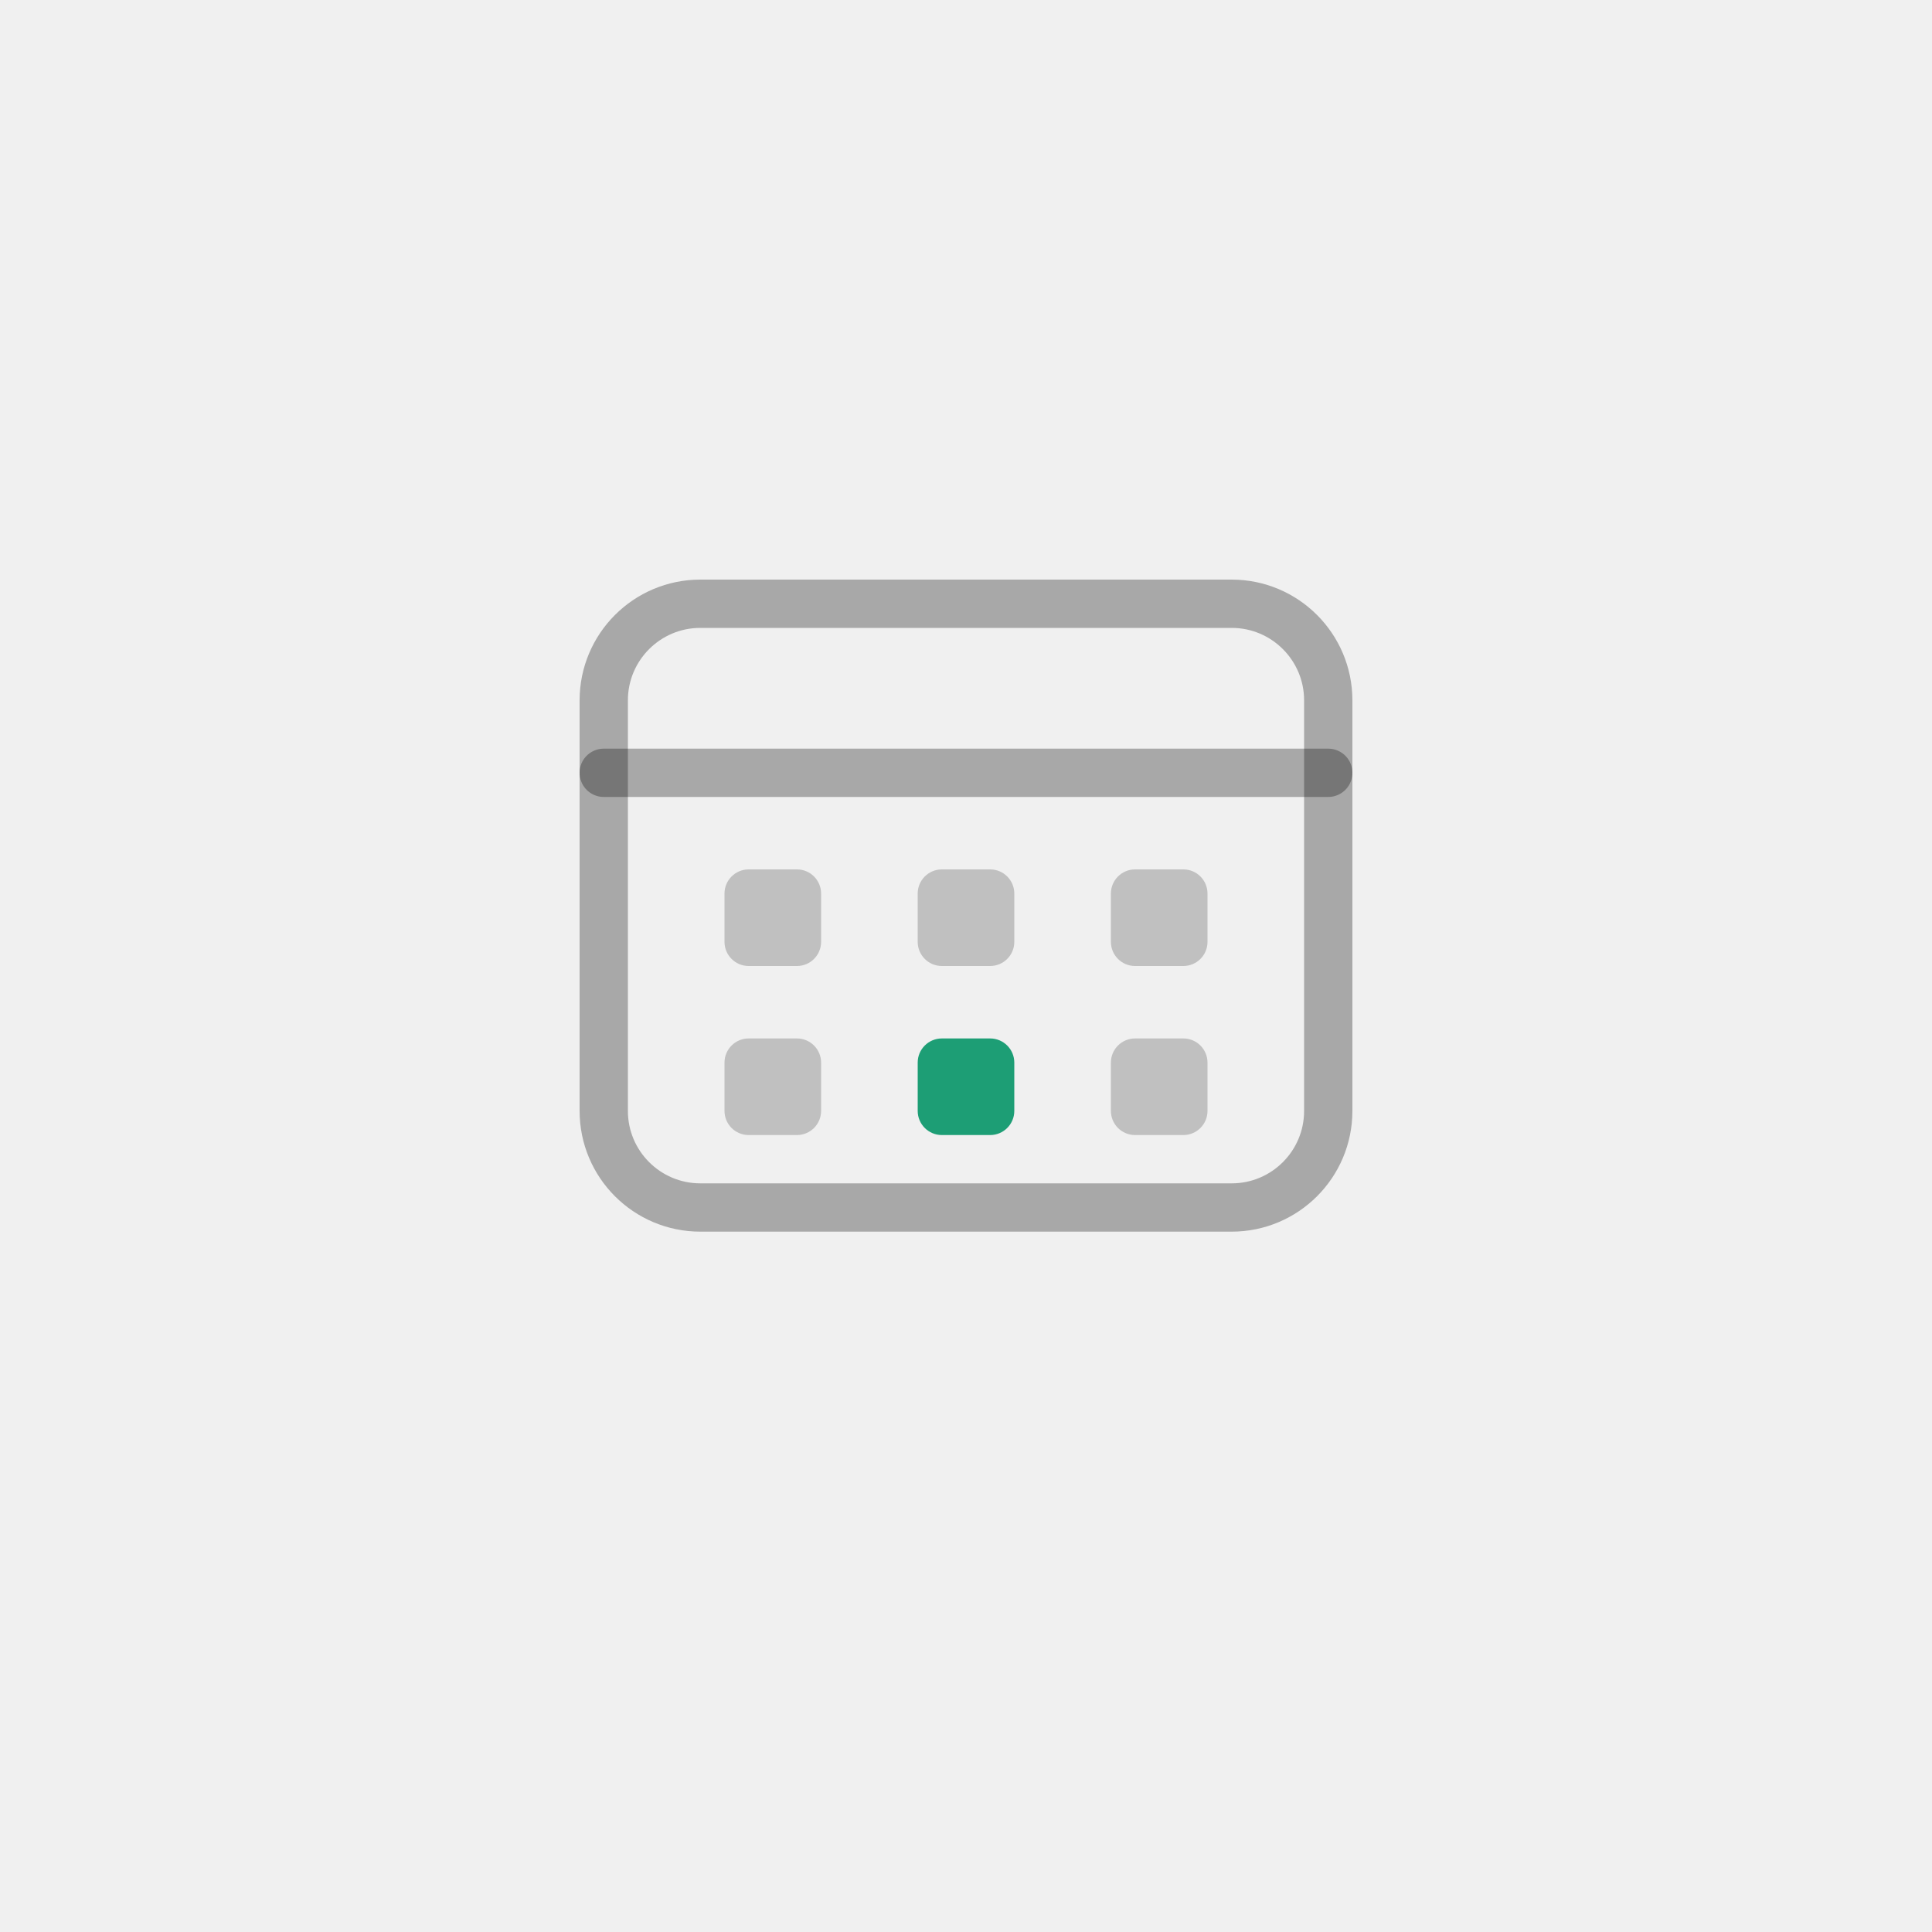
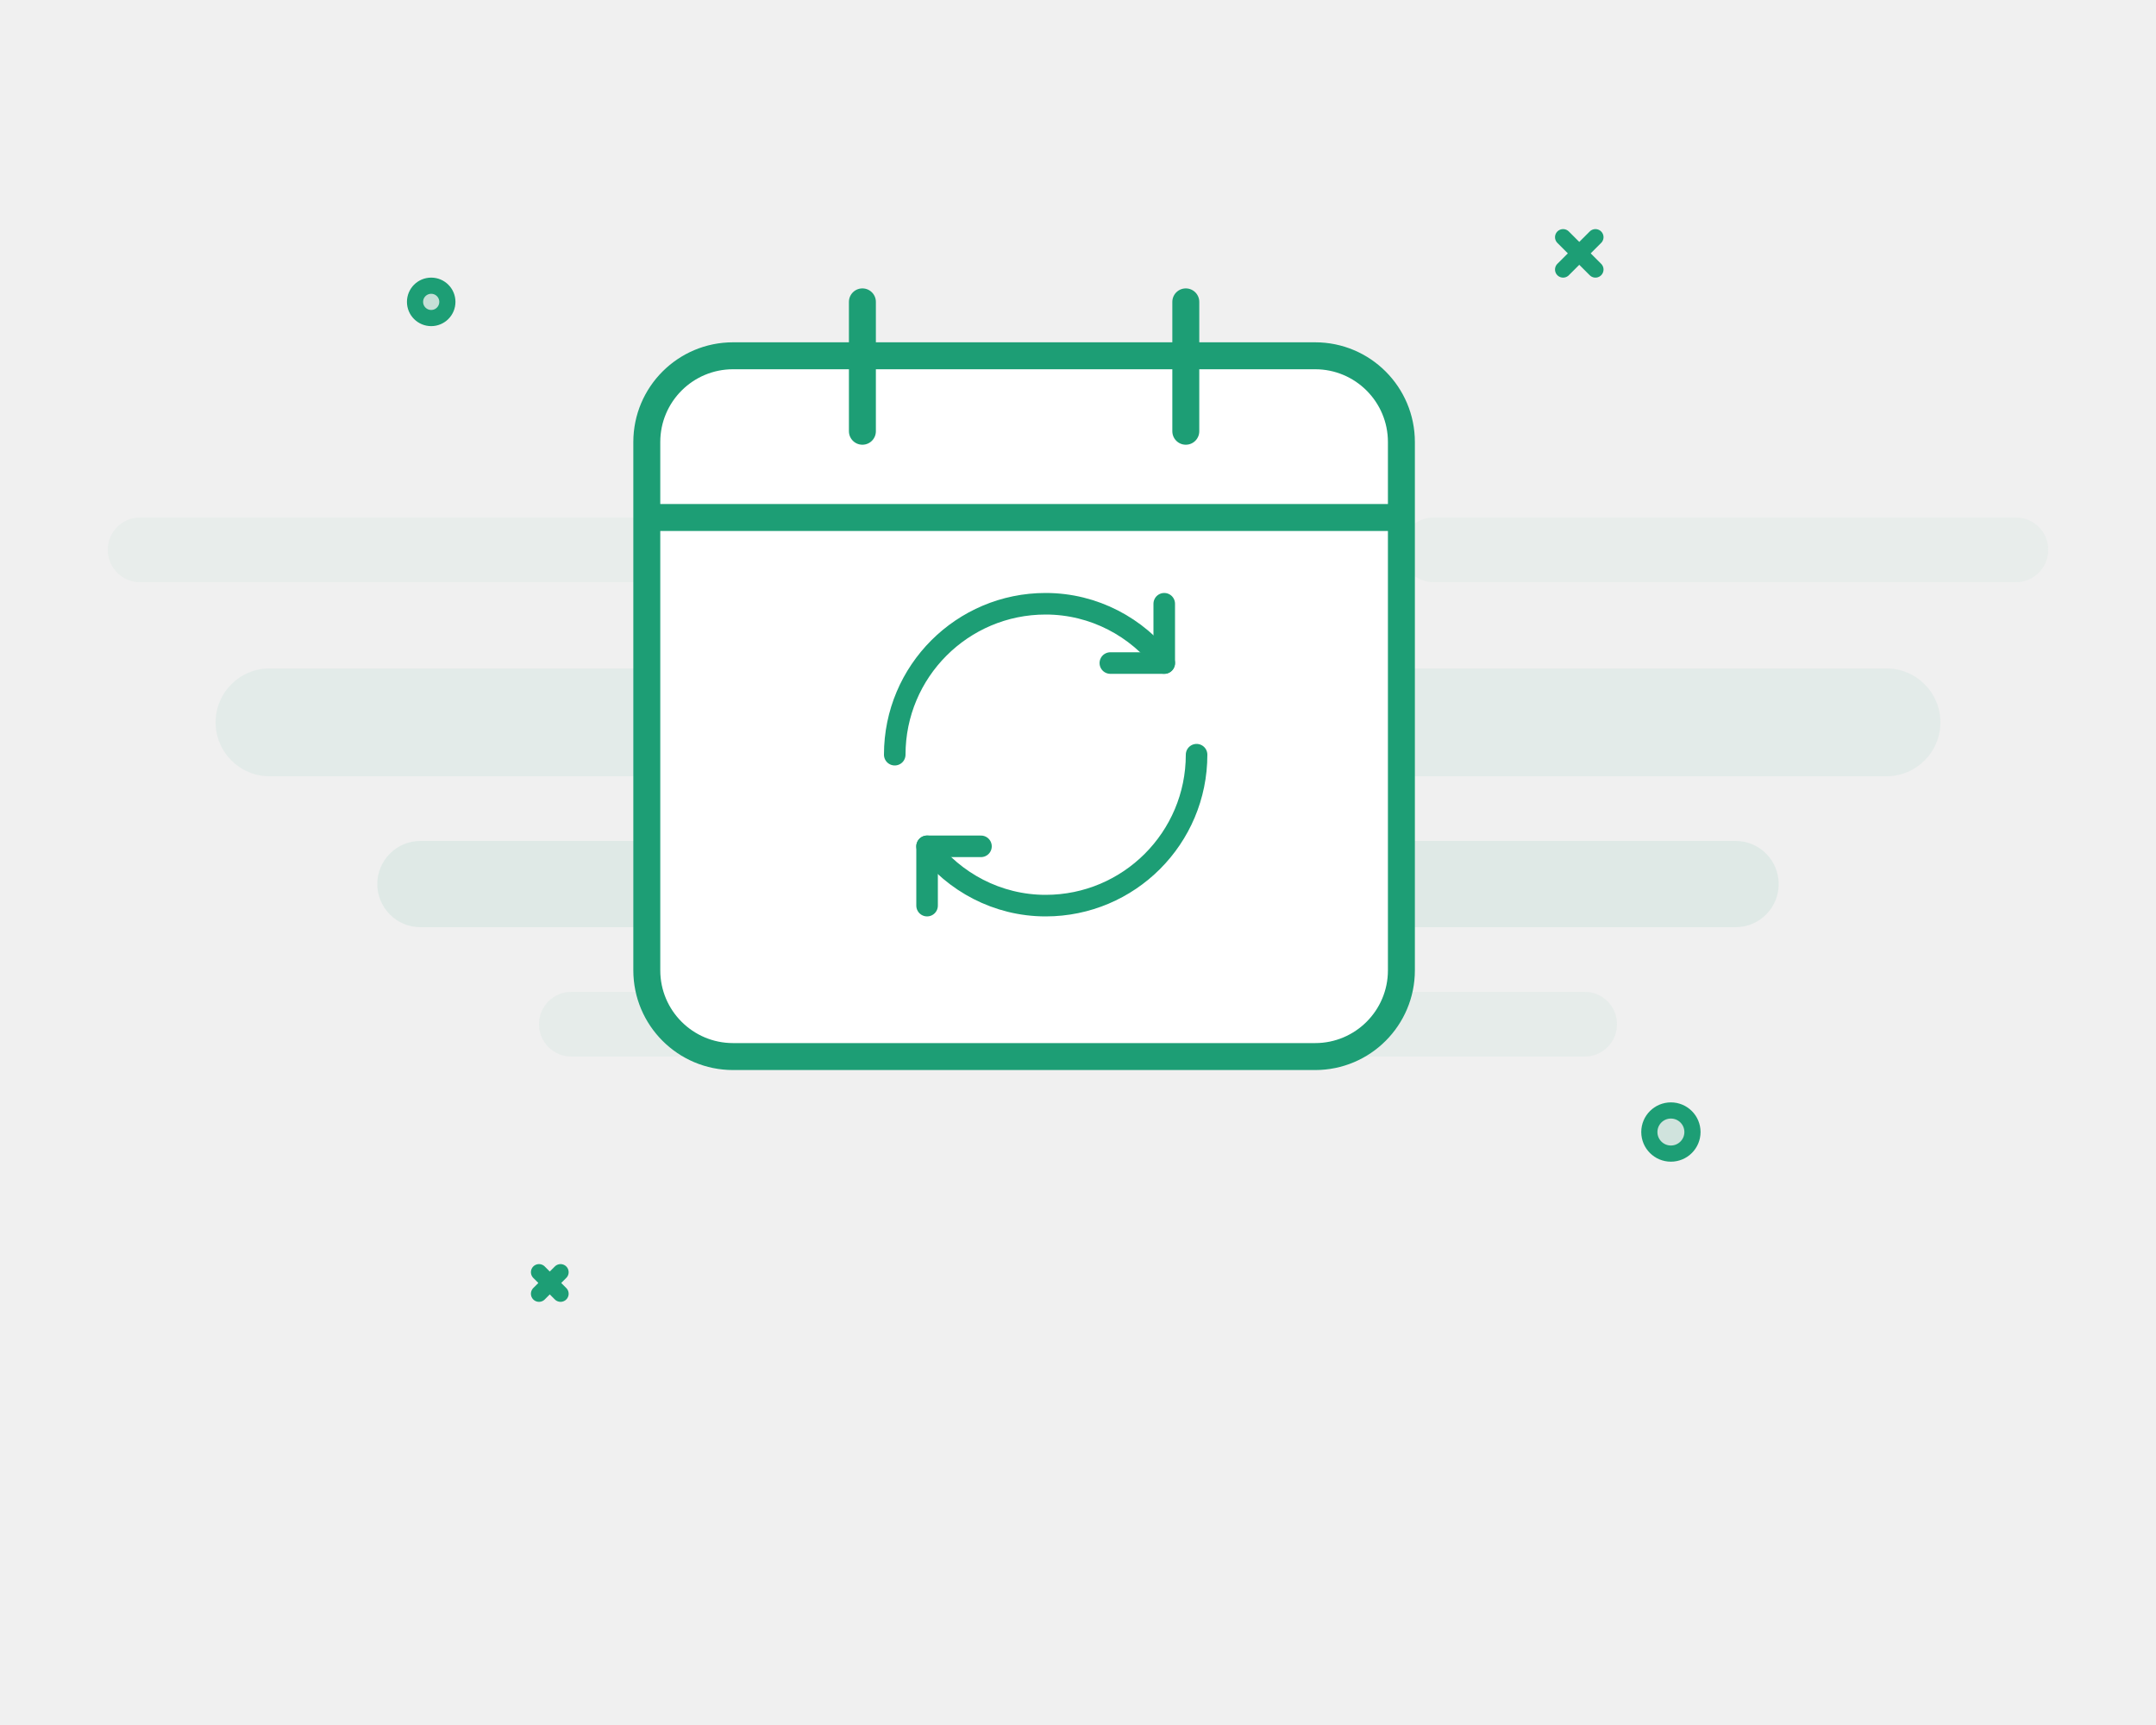
- <svg xmlns="http://www.w3.org/2000/svg" width="80" height="80" viewBox="0 0 80 80" fill="none">
-   <rect x="25" y="25" width="30" height="25" rx="4" stroke="currentColor" stroke-width="2" stroke-opacity="0.3" />
-   <path d="M25 32H55" stroke="currentColor" stroke-width="2" stroke-opacity="0.3" stroke-linecap="round" />
-   <rect x="30" y="36" width="4" height="4" rx="1" fill="currentColor" fill-opacity="0.2" />
-   <rect x="38" y="36" width="4" height="4" rx="1" fill="currentColor" fill-opacity="0.2" />
-   <rect x="46" y="36" width="4" height="4" rx="1" fill="currentColor" fill-opacity="0.2" />
-   <rect x="30" y="43" width="4" height="4" rx="1" fill="currentColor" fill-opacity="0.2" />
-   <rect x="38" y="43" width="4" height="4" rx="1" fill="#1D9E75" />
-   <rect x="46" y="43" width="4" height="4" rx="1" fill="currentColor" fill-opacity="0.2" />
+ <svg xmlns="http://www.w3.org/2000/svg" width="200" height="160" viewBox="0 0 200 160" fill="none">
+   <rect x="20" y="62" width="160" height="10" rx="5" fill="#1D9E75" fill-opacity="0.06" />
+   <rect x="35" y="78" width="130" height="8" rx="4" fill="#1D9E75" fill-opacity="0.08" />
+   <rect x="50" y="92" width="100" height="6" rx="3" fill="#1D9E75" fill-opacity="0.05" />
+   <rect x="10" y="48" width="80" height="6" rx="3" fill="#1D9E75" fill-opacity="0.04" />
+   <rect x="130" y="48" width="60" height="6" rx="3" fill="#1D9E75" fill-opacity="0.04" />
+   <g transform="translate(55, 18)">
+     <rect x="5" y="15" width="70" height="65" rx="8" stroke="#1D9E75" stroke-width="2.5" fill="white" />
+     <path d="M5 30H75" stroke="#1D9E75" stroke-width="2.5" />
+     <path d="M25 10V22" stroke="#1D9E75" stroke-width="2.5" stroke-linecap="round" />
+     <path d="M55 10V22" stroke="#1D9E75" stroke-width="2.5" stroke-linecap="round" />
+     <path d="M28 52C28 44.268 34.268 38 42 38C46.5 38 50.5 40.2 53 43.5" stroke="#1D9E75" stroke-width="2" stroke-linecap="round" />
+     <path d="M53 43.5L53 38M53 43.5L48 43.5" stroke="#1D9E75" stroke-width="2" stroke-linecap="round" stroke-linejoin="round" />
+     <path d="M56 52C56 59.732 49.732 66 42 66C37.5 66 33.5 63.8 31 60.5" stroke="#1D9E75" stroke-width="2" stroke-linecap="round" />
+     <path d="M31 60.5L31 66M31 60.5L36 60.5" stroke="#1D9E75" stroke-width="2" stroke-linecap="round" stroke-linejoin="round" />
+   </g>
+   <g stroke="#1D9E75" stroke-width="1.5" stroke-linecap="round">
+     <path d="M145 22L148 25M148 22L145 25" />
+     <path d="M50 118L52 120M52 118L50 120" />
+     <circle cx="155" cy="105" r="2" fill="#1D9E75" fill-opacity="0.15" />
+     <circle cx="40" cy="28" r="1.5" fill="#1D9E75" fill-opacity="0.2" />
+   </g>
</svg>
